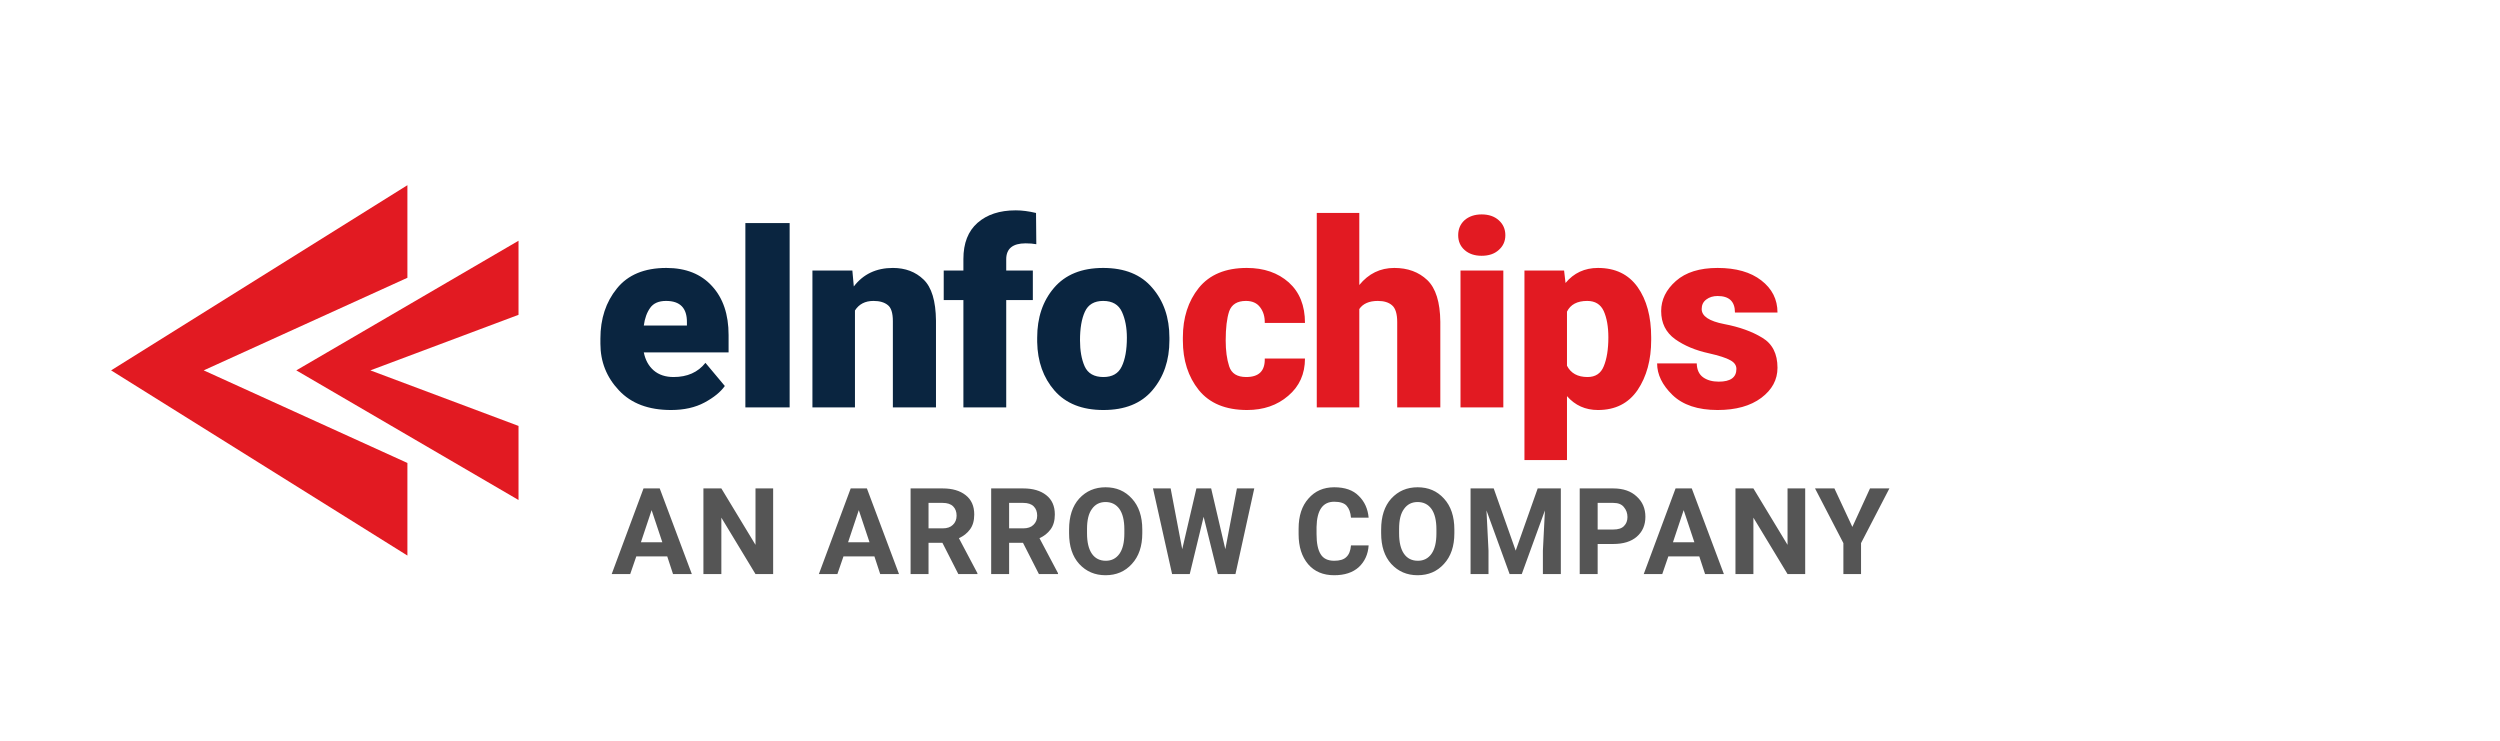
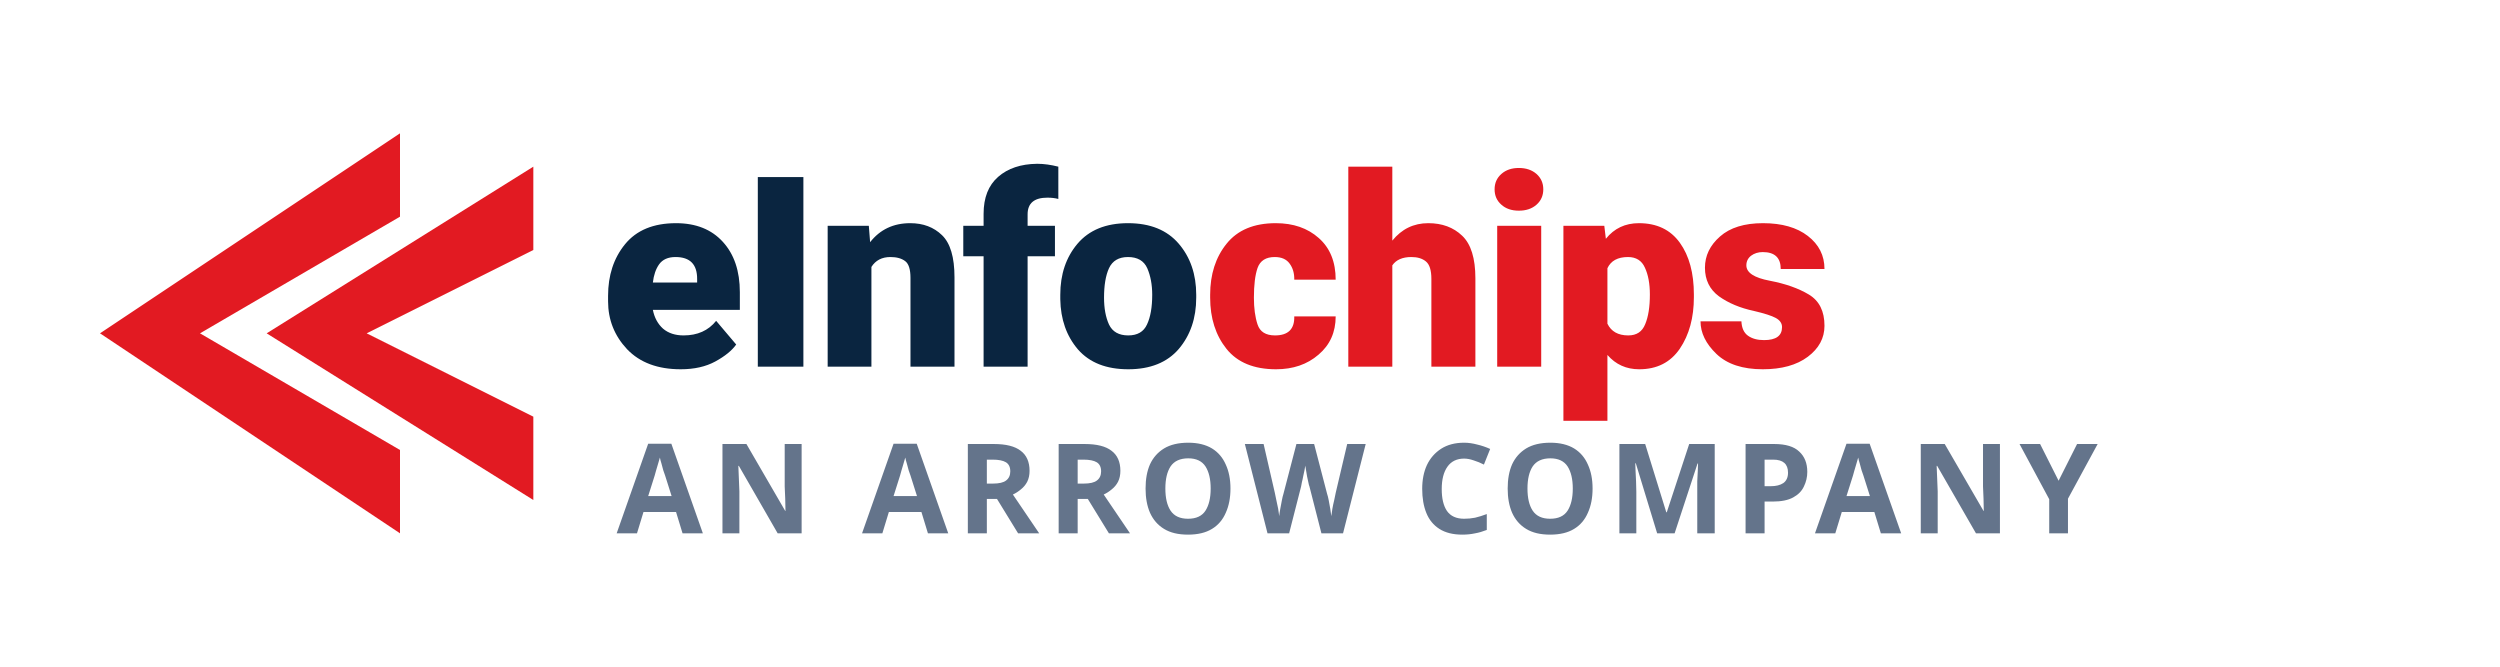
- <svg xmlns="http://www.w3.org/2000/svg" viewBox="0 0 135 40" width="135" height="40" fill="none">
-   <g transform="translate(4, 8)">
-     <polygon points="2,12 18,2 18,7 7,12 18,17 18,22" fill="#E21A22" />
-     <polygon points="12,12 24,5 24,9 16,12 24,15 24,19" fill="#E21A22" />
+ <svg xmlns="http://www.w3.org/2000/svg" viewBox="0 0 150 40" width="150" height="40" fill="none">
+   <g transform="translate(4, 6)">
+     <polygon points="2,14 20,2 20,7 8,14 20,21 20,26" fill="#E21A22" />
+     <polygon points="12,14 28,4 28,9 18,14 28,19 28,24" fill="#E21A22" />
  </g>
-   <text x="32" y="22" font-family="system-ui, -apple-system, 'Segoe UI', Roboto, sans-serif" font-size="14" font-weight="800" fill="#0A2540" letter-spacing="-0.3">
+   <text x="36" y="22" font-family="'Segoe UI', Roboto, sans-serif" font-size="16" font-weight="900" fill="#0A2540" letter-spacing="-0.3">
    eInfo<tspan fill="#E21A22">chips</tspan>
  </text>
-   <text x="33" y="31" font-family="system-ui, -apple-system, 'Segoe UI', Roboto, sans-serif" font-size="6.5" font-weight="600" fill="#555555" letter-spacing="0.2">AN ARROW COMPANY</text>
+   <text x="37" y="32" font-family="system-ui, sans-serif" font-size="7.5" font-weight="700" fill="#64748B" letter-spacing="0.5">AN ARROW COMPANY</text>
</svg>
